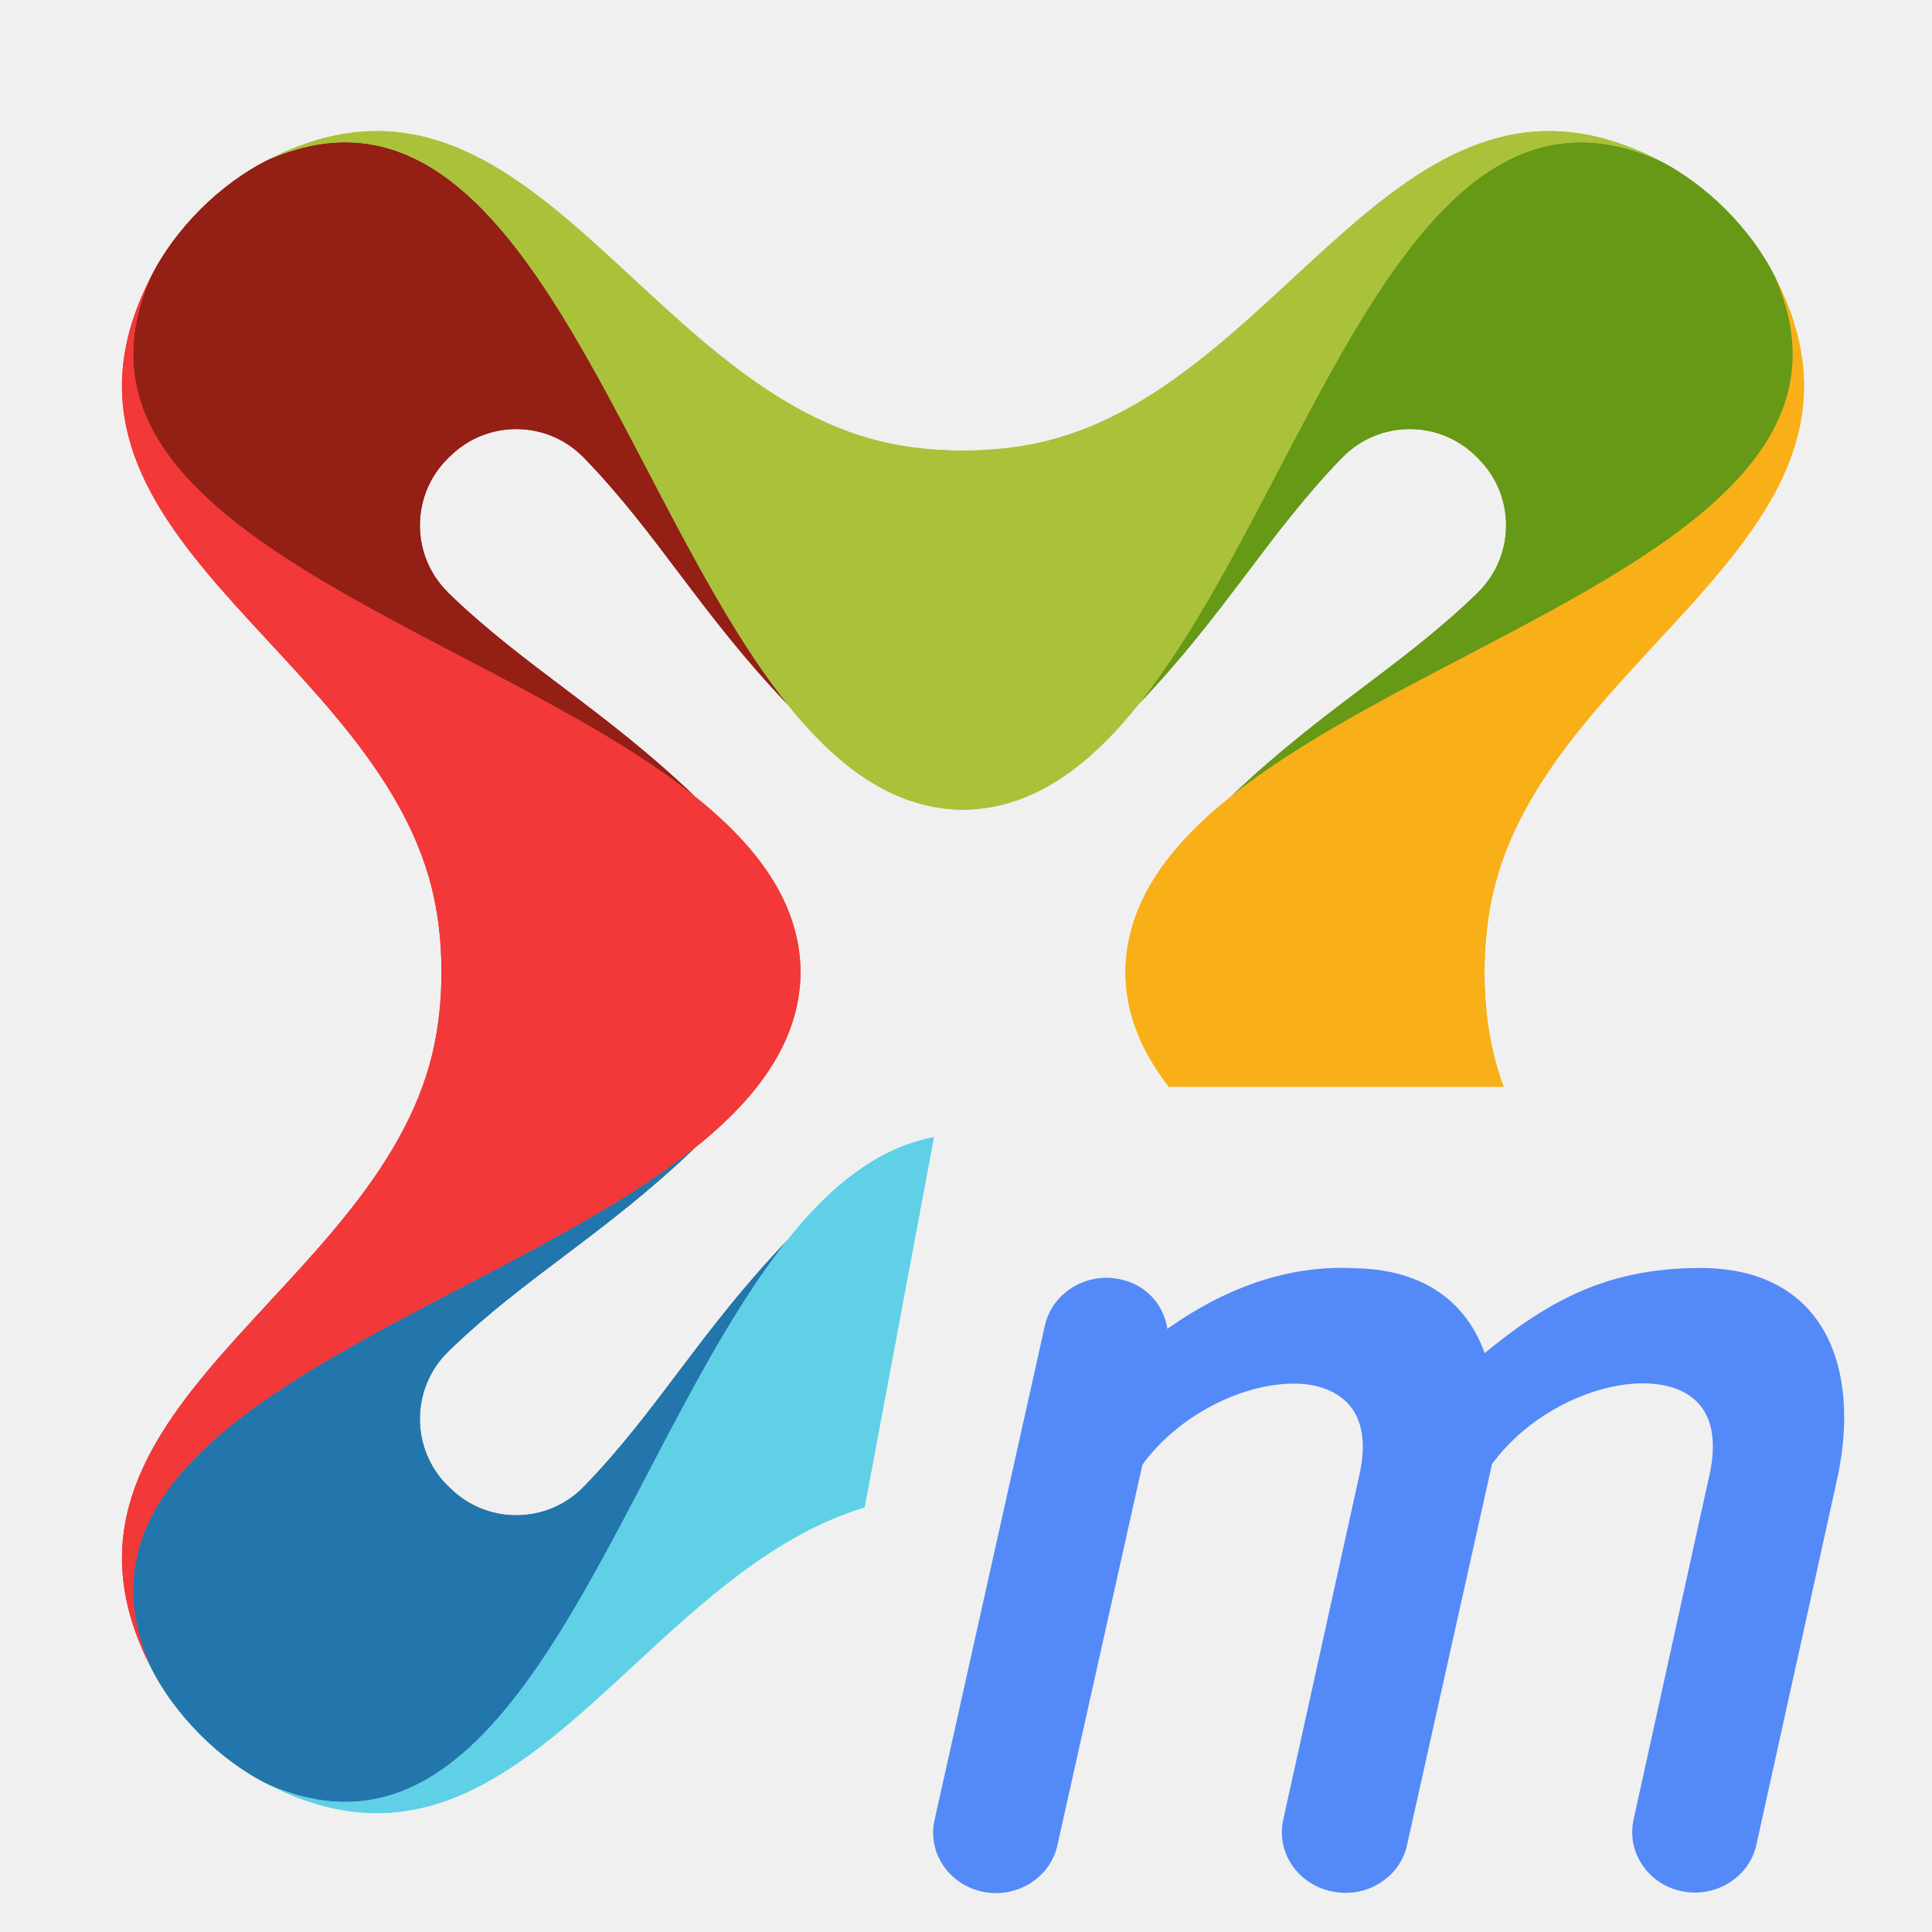
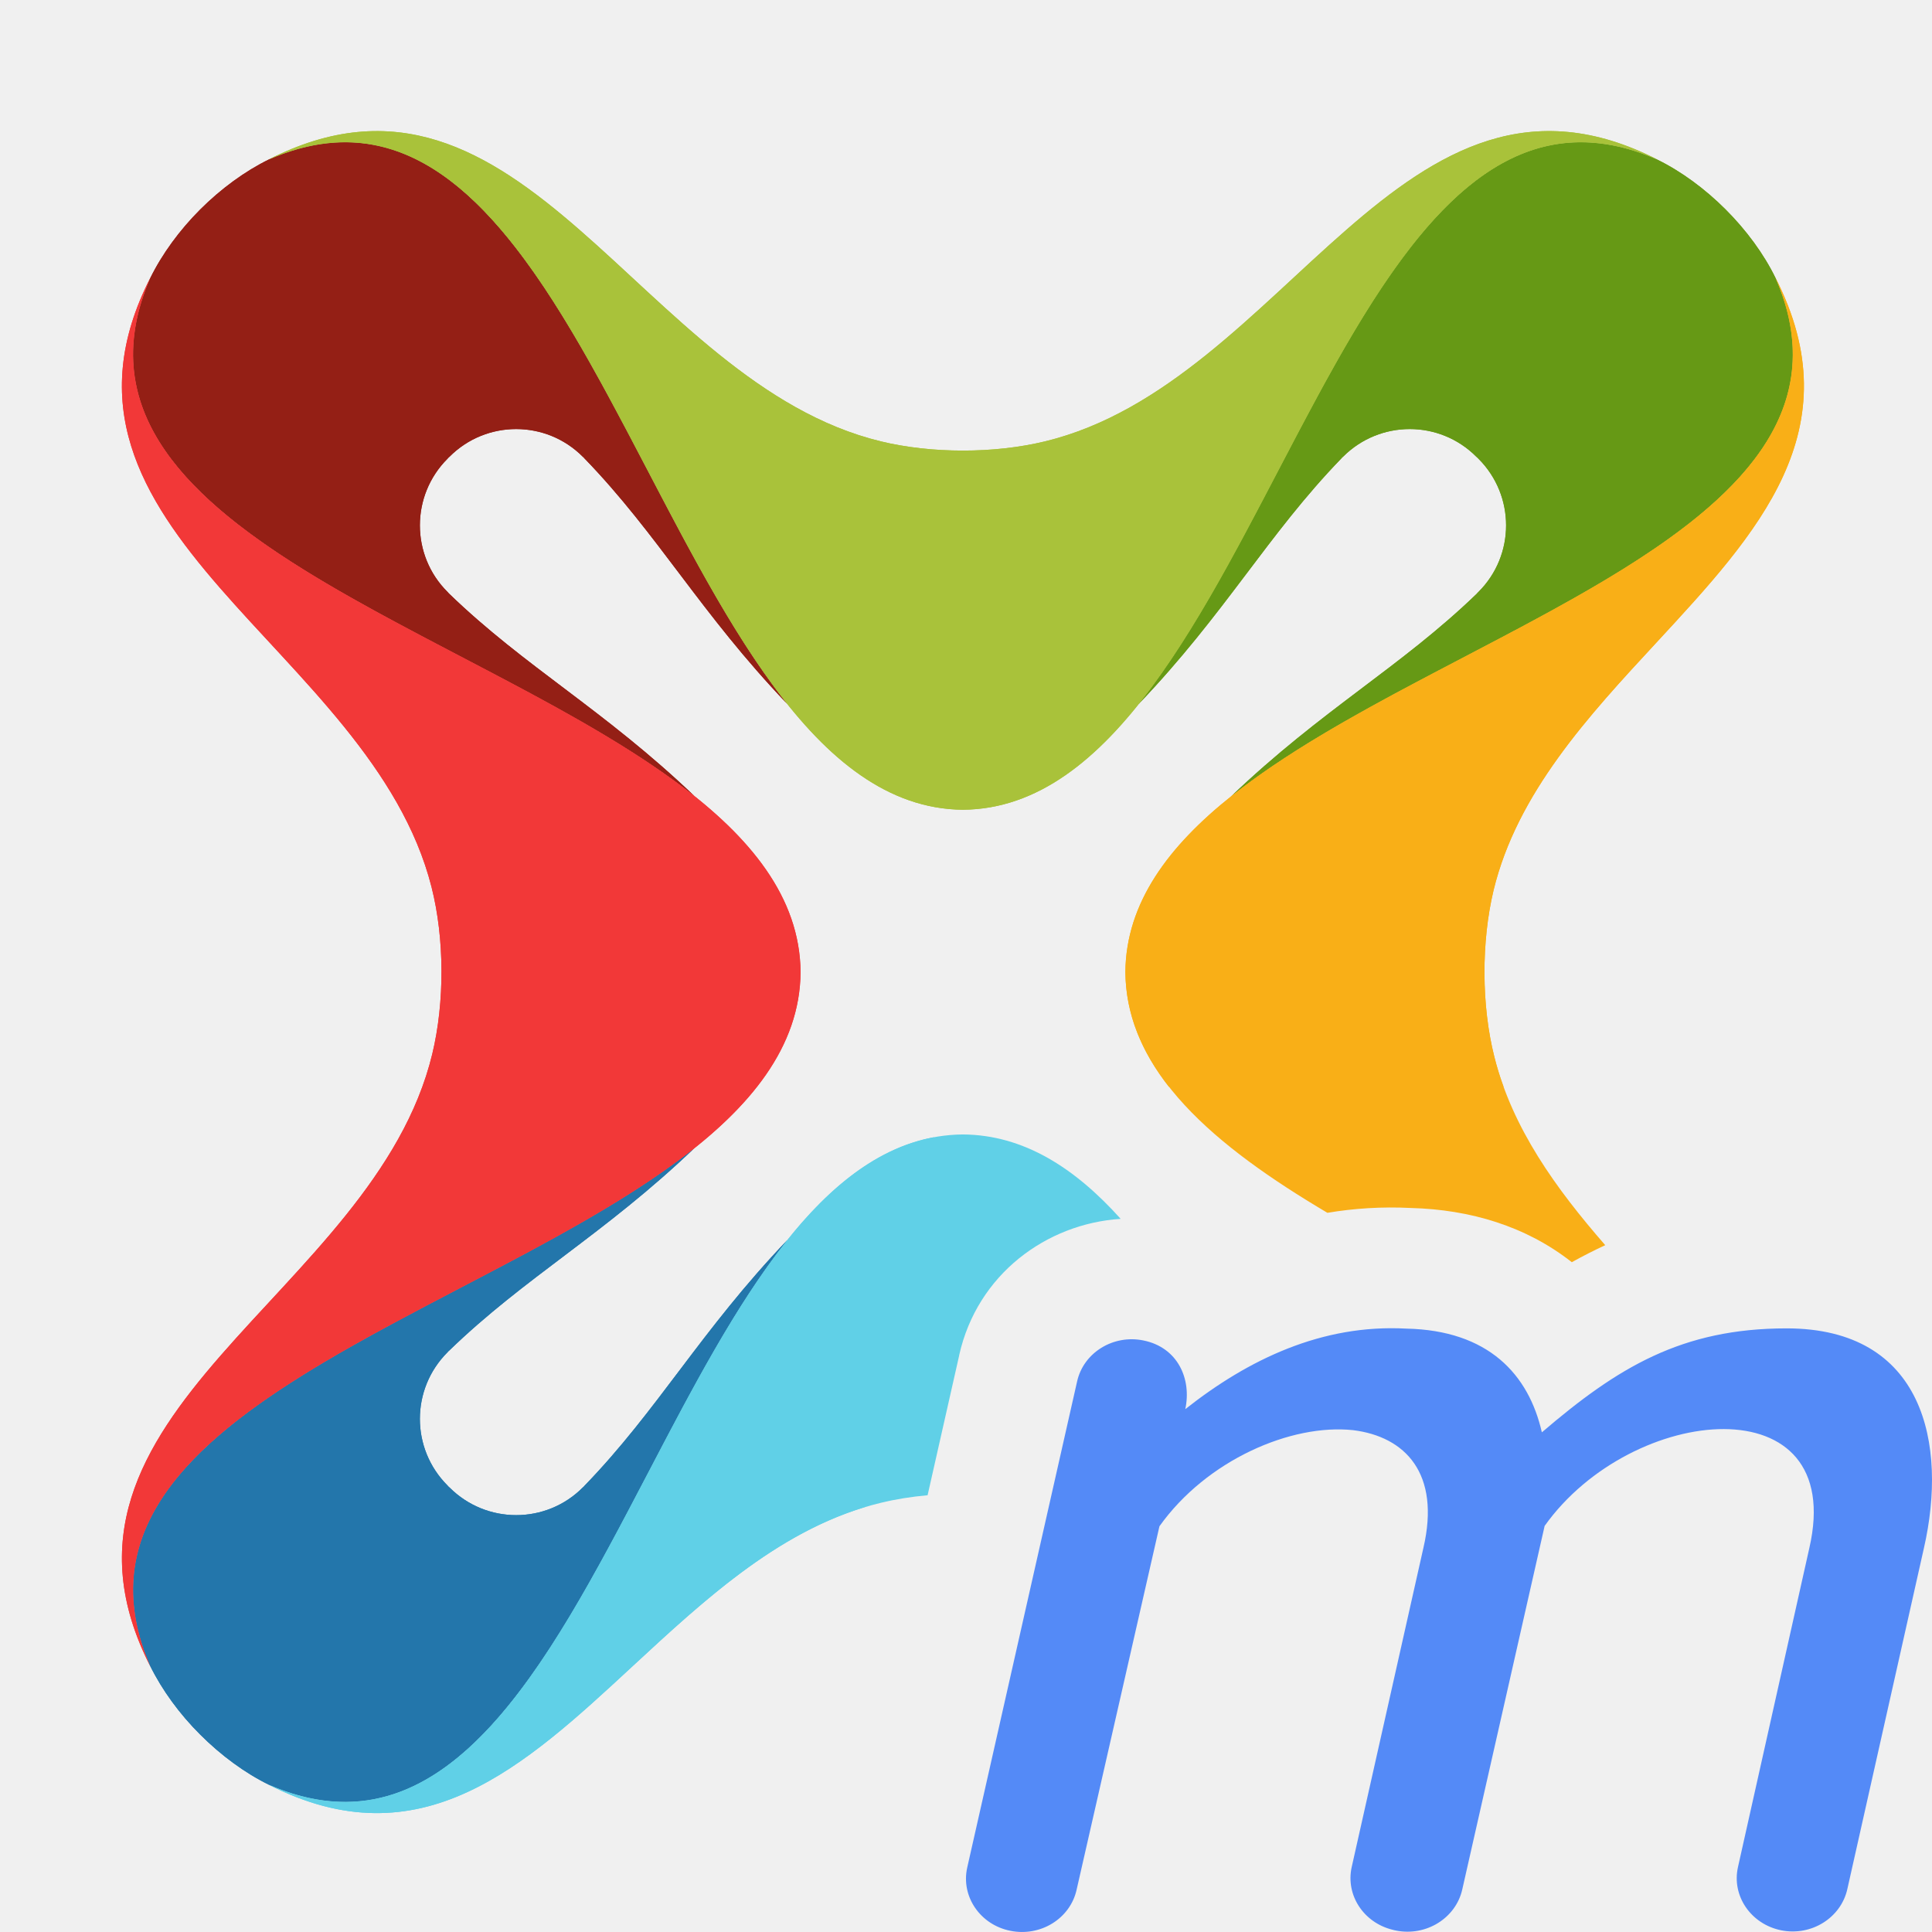
<svg xmlns="http://www.w3.org/2000/svg" width="16" height="16" viewBox="0 0 16 16" fill="none">
-   <g clip-path="url(#clip0_2726_38337)">
-     <path fill-rule="evenodd" clip-rule="evenodd" d="M3.714 4.911L3.72 4.917L3.721 4.918C4.349 5.524 5.005 5.879 5.753 6.594H5.753C4.007 5.201 0.338 4.393 1.245 2.304C1.342 2.104 1.488 1.906 1.659 1.735C1.83 1.564 2.028 1.418 2.227 1.321C4.317 0.413 5.125 4.082 6.519 5.828L6.518 5.829C5.803 5.08 5.449 4.425 4.842 3.797L4.841 3.796L4.835 3.79L4.827 3.782C4.522 3.477 4.028 3.477 3.724 3.782L3.714 3.79L3.706 3.799C3.401 4.104 3.401 4.598 3.706 4.902L3.714 4.911" fill="#941F15" />
-     <path fill-rule="evenodd" clip-rule="evenodd" d="M3.715 11.191L3.72 11.185L3.721 11.184C4.349 10.577 5.005 10.223 5.753 9.508L5.753 9.507C4.007 10.901 0.338 11.708 1.245 13.798C1.342 13.997 1.488 14.195 1.66 14.367C1.83 14.538 2.028 14.683 2.227 14.78C4.317 15.689 5.125 12.02 6.519 10.273V10.273C5.803 11.021 5.449 11.677 4.842 12.305L4.841 12.306L4.835 12.311L4.827 12.32C4.522 12.625 4.028 12.625 3.724 12.32L3.715 12.311L3.706 12.303C3.401 11.998 3.401 11.504 3.706 11.199L3.715 11.191" fill="#2376AB" />
-     <path fill-rule="evenodd" clip-rule="evenodd" d="M12.236 4.911L12.23 4.917L12.229 4.918C11.601 5.524 10.945 5.879 10.197 6.594L10.197 6.594C11.944 5.201 15.612 4.393 14.705 2.304C14.608 2.104 14.462 1.906 14.291 1.735C14.12 1.564 13.922 1.418 13.723 1.321C11.633 0.413 10.825 4.082 9.431 5.829H9.432C10.147 5.08 10.502 4.424 11.108 3.797L11.109 3.796L11.115 3.79L11.123 3.782C11.428 3.477 11.922 3.477 12.227 3.782L12.236 3.79L12.244 3.799C12.549 4.104 12.549 4.598 12.244 4.902L12.236 4.911" fill="#669915" />
-     <path fill-rule="evenodd" clip-rule="evenodd" d="M6.63 8.051V8.051C6.609 10.534 0.056 11.085 1.248 13.805C0.167 11.694 3.097 10.731 3.58 8.729C3.683 8.301 3.682 7.773 3.574 7.347C3.072 5.362 0.171 4.399 1.248 2.297C0.056 5.017 6.61 5.568 6.63 8.051" fill="#F23838" />
-     <path fill-rule="evenodd" clip-rule="evenodd" d="M7.294 3.656C5.293 3.17 4.33 0.243 2.221 1.323C4.941 0.132 5.492 6.686 7.975 6.706C10.459 6.686 11.009 0.132 13.729 1.323C11.618 0.243 10.655 3.174 8.651 3.656C8.232 3.757 7.714 3.757 7.294 3.656" fill="#A9C23A" />
-     <path fill-rule="evenodd" clip-rule="evenodd" d="M12.127 5.44C10.736 6.167 9.33 6.902 9.32 8.051C9.323 8.402 9.457 8.714 9.68 9H12.452C12.423 8.92 12.397 8.838 12.376 8.754C12.268 8.329 12.267 7.8 12.37 7.373C12.564 6.568 13.153 5.931 13.719 5.32C14.56 4.411 15.349 3.559 14.702 2.297C15.343 3.759 13.745 4.594 12.127 5.44Z" fill="#F9AF17" />
-     <path fill-rule="evenodd" clip-rule="evenodd" d="M7.734 9.418C6.721 9.607 6.039 10.911 5.364 12.203C4.519 13.821 3.683 15.419 2.221 14.778C3.483 15.424 4.335 14.636 5.244 13.795C5.82 13.262 6.419 12.708 7.16 12.483L7.734 9.418Z" fill="#60D0E7" />
-     <path fill-rule="evenodd" clip-rule="evenodd" d="M3.714 4.911L3.72 4.917L3.721 4.918C4.349 5.524 5.005 5.879 5.753 6.594H5.753C4.007 5.201 0.338 4.393 1.245 2.304C1.342 2.104 1.488 1.906 1.659 1.735C1.83 1.564 2.028 1.418 2.227 1.321C4.317 0.413 5.125 4.082 6.519 5.828L6.518 5.829C5.803 5.08 5.449 4.425 4.842 3.797L4.841 3.796L4.835 3.79L4.827 3.782C4.522 3.477 4.028 3.477 3.724 3.782L3.714 3.79L3.706 3.799C3.401 4.104 3.401 4.598 3.706 4.902L3.714 4.911" fill="#941F15" />
-     <path fill-rule="evenodd" clip-rule="evenodd" d="M3.715 11.191L3.72 11.185L3.721 11.184C4.349 10.577 5.005 10.223 5.753 9.508L5.753 9.507C4.007 10.901 0.338 11.708 1.245 13.798C1.342 13.997 1.488 14.195 1.66 14.367C1.83 14.538 2.028 14.683 2.227 14.78C4.317 15.689 5.125 12.02 6.519 10.273V10.273C5.803 11.021 5.449 11.677 4.842 12.305L4.841 12.306L4.835 12.311L4.827 12.32C4.522 12.625 4.028 12.625 3.724 12.32L3.715 12.311L3.706 12.303C3.401 11.998 3.401 11.504 3.706 11.199L3.715 11.191" fill="#2376AB" />
-     <path fill-rule="evenodd" clip-rule="evenodd" d="M12.236 4.911L12.23 4.917L12.229 4.918C11.601 5.524 10.945 5.879 10.197 6.594L10.197 6.594C11.944 5.201 15.612 4.393 14.705 2.304C14.608 2.104 14.462 1.906 14.291 1.735C14.12 1.564 13.922 1.418 13.723 1.321C11.633 0.413 10.825 4.082 9.431 5.829H9.432C10.147 5.08 10.502 4.424 11.108 3.797L11.109 3.796L11.115 3.79L11.123 3.782C11.428 3.477 11.922 3.477 12.227 3.782L12.236 3.79L12.244 3.799C12.549 4.104 12.549 4.598 12.244 4.902L12.236 4.911" fill="#669915" />
-     <path fill-rule="evenodd" clip-rule="evenodd" d="M6.63 8.051V8.051C6.609 10.534 0.056 11.085 1.248 13.805C0.167 11.694 3.097 10.731 3.58 8.729C3.683 8.301 3.682 7.773 3.574 7.347C3.072 5.362 0.171 4.399 1.248 2.297C0.056 5.017 6.61 5.568 6.63 8.051" fill="#F23838" />
-     <path fill-rule="evenodd" clip-rule="evenodd" d="M7.294 3.656C5.293 3.17 4.33 0.243 2.221 1.323C4.941 0.132 5.492 6.686 7.975 6.706C10.459 6.686 11.009 0.132 13.729 1.323C11.618 0.243 10.655 3.174 8.651 3.656C8.232 3.757 7.714 3.757 7.294 3.656" fill="#A9C23A" />
-     <path fill-rule="evenodd" clip-rule="evenodd" d="M12.127 5.44C10.736 6.167 9.33 6.902 9.32 8.051C9.323 8.402 9.457 8.714 9.68 9H12.452C12.423 8.92 12.397 8.838 12.376 8.754C12.268 8.329 12.267 7.8 12.37 7.373C12.564 6.568 13.153 5.931 13.719 5.32C14.56 4.411 15.349 3.559 14.702 2.297C15.343 3.759 13.745 4.594 12.127 5.44Z" fill="#F9AF17" />
-     <path fill-rule="evenodd" clip-rule="evenodd" d="M7.734 9.418C6.721 9.607 6.039 10.911 5.364 12.203C4.519 13.821 3.683 15.419 2.221 14.778C3.483 15.424 4.335 14.636 5.244 13.795C5.82 13.262 6.419 12.708 7.16 12.483L7.734 9.418Z" fill="#60D0E7" />
-     <g clip-path="url(#clip1_2726_38337)">
-       <path d="M14.081 10.601C15.112 10.601 15.291 11.468 15.112 12.249L14.448 15.256C14.4 15.472 14.178 15.61 13.951 15.565C13.724 15.52 13.579 15.307 13.626 15.091L14.252 12.249C14.537 11.01 12.919 11.163 12.263 12.083L11.555 15.258C11.508 15.474 11.285 15.613 11.058 15.567C11.049 15.565 11.04 15.563 11.03 15.561C10.814 15.508 10.678 15.301 10.725 15.091L11.353 12.248C11.483 11.688 11.215 11.413 10.825 11.364C10.361 11.315 9.725 11.588 9.37 12.085L9.37 12.082L9.369 12.083L8.659 15.261C8.611 15.477 8.388 15.615 8.161 15.569C7.934 15.523 7.789 15.311 7.837 15.095L8.751 10.999C8.8 10.783 9.023 10.645 9.25 10.691C9.507 10.743 9.614 10.98 9.564 11.207C10.039 10.833 10.592 10.568 11.224 10.603C11.842 10.616 12.143 10.947 12.242 11.381C12.811 10.895 13.292 10.601 14.081 10.601Z" fill="#548AF7" stroke="#548AF7" stroke-width="0.2" stroke-linecap="round" />
-     </g>
-   </g>
-   <defs>
-     <clipPath id="clip0_2726_38337">
-       <rect width="16" height="16" fill="white" />
-     </clipPath>
-     <clipPath id="clip1_2726_38337">
-       <rect width="8" height="8" fill="white" transform="translate(7.5 9)" />
-     </clipPath>
-   </defs>
+   <path fill-rule="evenodd" clip-rule="evenodd" d="M3.714 4.911L3.72 4.917L3.721 4.918C4.348 5.524 5.004 5.879 5.752 6.594H5.752C4.006 5.201 0.338 4.393 1.244 2.304C1.342 2.104 1.487 1.906 1.658 1.735C1.829 1.564 2.028 1.418 2.226 1.321C4.317 0.412 5.125 4.082 6.518 5.828L6.518 5.828C5.803 5.08 5.448 4.424 4.841 3.797L4.84 3.796L4.835 3.79L4.826 3.782C4.522 3.477 4.027 3.477 3.723 3.782L3.714 3.79L3.706 3.799C3.401 4.104 3.401 4.598 3.706 4.902L3.714 4.911" fill="#941F15" />
+   <path fill-rule="evenodd" clip-rule="evenodd" d="M3.714 11.19L3.72 11.185L3.721 11.184C4.348 10.577 5.004 10.222 5.752 9.507L5.752 9.507C4.006 10.9 0.338 11.708 1.244 13.797C1.342 13.996 1.487 14.195 1.659 14.366C1.83 14.537 2.028 14.683 2.226 14.78C4.317 15.688 5.125 12.019 6.518 10.273V10.272C5.803 11.021 5.448 11.677 4.841 12.304L4.84 12.305L4.835 12.311L4.826 12.319C4.522 12.624 4.028 12.624 3.723 12.319L3.714 12.311L3.706 12.302C3.401 11.997 3.401 11.504 3.706 11.199L3.714 11.19" fill="#2376AB" />
+   <path fill-rule="evenodd" clip-rule="evenodd" d="M12.235 4.911L12.23 4.917L12.229 4.918C11.601 5.524 10.945 5.879 10.197 6.594L10.197 6.594C11.943 5.201 15.612 4.393 14.705 2.304C14.608 2.104 14.462 1.906 14.291 1.735C14.12 1.564 13.922 1.418 13.723 1.321C11.633 0.412 10.825 4.082 9.431 5.828H9.432C10.147 5.08 10.501 4.424 11.108 3.797L11.109 3.796L11.114 3.79L11.123 3.782C11.428 3.477 11.922 3.477 12.226 3.782L12.235 3.79L12.244 3.799C12.549 4.104 12.549 4.598 12.244 4.902L12.235 4.911" fill="#669915" />
+   <path fill-rule="evenodd" clip-rule="evenodd" d="M6.63 8.051V8.051C6.609 10.534 0.056 11.084 1.247 13.804C0.167 11.694 3.097 10.731 3.58 8.728C3.683 8.301 3.682 7.773 3.574 7.347C3.072 5.362 0.171 4.398 1.247 2.297C0.056 5.017 6.609 5.567 6.63 8.051" fill="#F23838" />
+   <path fill-rule="evenodd" clip-rule="evenodd" d="M7.294 3.655C5.293 3.17 4.33 0.243 2.221 1.323C4.941 0.132 5.492 6.685 7.975 6.706C10.459 6.685 11.009 0.132 13.729 1.323C11.618 0.242 10.655 3.174 8.651 3.656C8.232 3.757 7.714 3.757 7.294 3.655" fill="#A9C23A" />
+   <path fill-rule="evenodd" clip-rule="evenodd" d="M12.127 5.44C10.736 6.167 9.329 6.902 9.32 8.05C9.323 8.402 9.456 8.714 9.68 9H12.452C12.422 8.92 12.397 8.838 12.376 8.754C12.268 8.328 12.267 7.8 12.369 7.373C12.564 6.568 13.153 5.931 13.719 5.32C14.56 4.411 15.348 3.559 14.702 2.297C15.343 3.759 13.745 4.594 12.127 5.44Z" fill="#F9AF17" />
+   <path fill-rule="evenodd" clip-rule="evenodd" d="M7.734 9.418C6.721 9.606 6.039 10.911 5.364 12.203C4.518 13.82 3.683 15.418 2.221 14.778C3.483 15.424 4.335 14.636 5.244 13.794C5.82 13.261 6.418 12.707 7.159 12.482L7.734 9.418Z" fill="#60D0E7" />
+   <path fill-rule="evenodd" clip-rule="evenodd" d="M3.714 4.911L3.72 4.917L3.721 4.918C4.348 5.524 5.004 5.879 5.752 6.594H5.752C4.006 5.201 0.338 4.393 1.244 2.304C1.342 2.104 1.487 1.906 1.658 1.735C1.829 1.564 2.028 1.418 2.226 1.321C4.317 0.412 5.125 4.082 6.518 5.828L6.518 5.828C5.803 5.08 5.448 4.424 4.841 3.797L4.84 3.796L4.835 3.79L4.826 3.782C4.522 3.477 4.027 3.477 3.723 3.782L3.714 3.79L3.706 3.799C3.401 4.104 3.401 4.598 3.706 4.902L3.714 4.911" fill="#941F15" />
+   <path fill-rule="evenodd" clip-rule="evenodd" d="M3.714 11.19L3.72 11.185L3.721 11.184C4.348 10.577 5.004 10.222 5.752 9.507L5.752 9.507C4.006 10.9 0.338 11.708 1.244 13.797C1.342 13.996 1.487 14.195 1.659 14.366C1.83 14.537 2.028 14.683 2.226 14.78C4.317 15.688 5.125 12.019 6.518 10.273V10.272C5.803 11.021 5.448 11.677 4.841 12.304L4.84 12.305L4.835 12.311L4.826 12.319C4.522 12.624 4.028 12.624 3.723 12.319L3.714 12.311L3.706 12.302C3.401 11.997 3.401 11.504 3.706 11.199L3.714 11.19" fill="#2376AB" />
+   <path fill-rule="evenodd" clip-rule="evenodd" d="M12.235 4.911L12.23 4.917L12.229 4.918C11.601 5.524 10.945 5.879 10.197 6.594L10.197 6.594C11.943 5.201 15.612 4.393 14.705 2.304C14.608 2.104 14.462 1.906 14.291 1.735C14.12 1.564 13.922 1.418 13.723 1.321C11.633 0.412 10.825 4.082 9.431 5.828H9.432C10.147 5.08 10.501 4.424 11.108 3.797L11.109 3.796L11.114 3.79L11.123 3.782C11.428 3.477 11.922 3.477 12.226 3.782L12.235 3.79L12.244 3.799C12.549 4.104 12.549 4.598 12.244 4.902L12.235 4.911" fill="#669915" />
+   <path fill-rule="evenodd" clip-rule="evenodd" d="M6.63 8.051V8.051C6.609 10.534 0.056 11.084 1.247 13.804C0.167 11.694 3.097 10.731 3.58 8.728C3.683 8.301 3.682 7.773 3.574 7.347C3.072 5.362 0.171 4.398 1.247 2.297C0.056 5.017 6.609 5.567 6.63 8.051" fill="#F23838" />
+   <path fill-rule="evenodd" clip-rule="evenodd" d="M7.294 3.655C5.293 3.17 4.33 0.243 2.221 1.323C4.941 0.132 5.492 6.685 7.975 6.706C10.459 6.685 11.009 0.132 13.729 1.323C11.618 0.242 10.655 3.174 8.651 3.656C8.232 3.757 7.714 3.757 7.294 3.655" fill="#A9C23A" />
+   <path d="M5.244 13.794C5.854 13.23 6.49 12.641 7.293 12.446C7.416 12.416 7.547 12.395 7.682 12.383L7.944 11.223L7.944 11.221C8.094 10.553 8.666 10.134 9.281 10.094C8.902 9.672 8.478 9.399 7.975 9.395C6.826 9.405 6.091 10.811 5.364 12.203C4.518 13.82 3.683 15.418 2.221 14.778C3.483 15.424 4.335 14.636 5.244 13.794Z" fill="#60D0E7" />
+   <path d="M12.127 5.44C10.736 6.167 9.329 6.902 9.32 8.05C9.327 8.879 10.062 9.493 10.993 10.044C11.213 10.007 11.444 9.992 11.684 10.004C12.177 10.017 12.64 10.156 13.017 10.453C13.107 10.403 13.199 10.356 13.294 10.312C12.887 9.845 12.525 9.345 12.376 8.754C12.268 8.328 12.267 7.8 12.369 7.373C12.564 6.568 13.153 5.931 13.719 5.32C14.56 4.411 15.348 3.559 14.702 2.297C15.343 3.759 13.745 4.594 12.127 5.44Z" fill="#F9AF17" />
+   <path d="M14.796 11.001C15.933 11.001 16.13 11.958 15.933 12.821L15.299 15.644C15.246 15.883 15.001 16.036 14.751 15.986C14.5 15.935 14.34 15.701 14.393 15.463L14.984 12.821C15.299 11.453 13.515 11.621 12.792 12.637L12.11 15.647C12.057 15.885 11.811 16.038 11.561 15.988C11.551 15.986 11.541 15.984 11.531 15.981C11.293 15.922 11.143 15.695 11.194 15.463L11.788 12.819C11.932 12.201 11.636 11.897 11.206 11.844C10.694 11.789 9.993 12.091 9.602 12.64L8.916 15.65C8.863 15.889 8.617 16.041 8.367 15.99C8.117 15.94 7.957 15.705 8.01 15.467L8.92 11.441C8.973 11.202 9.219 11.05 9.469 11.101C9.753 11.158 9.87 11.419 9.816 11.67C10.339 11.257 10.949 10.965 11.646 11.003C12.327 11.017 12.66 11.383 12.769 11.862C13.396 11.325 13.927 11.001 14.796 11.001Z" fill="#548AF7" />
</svg>
